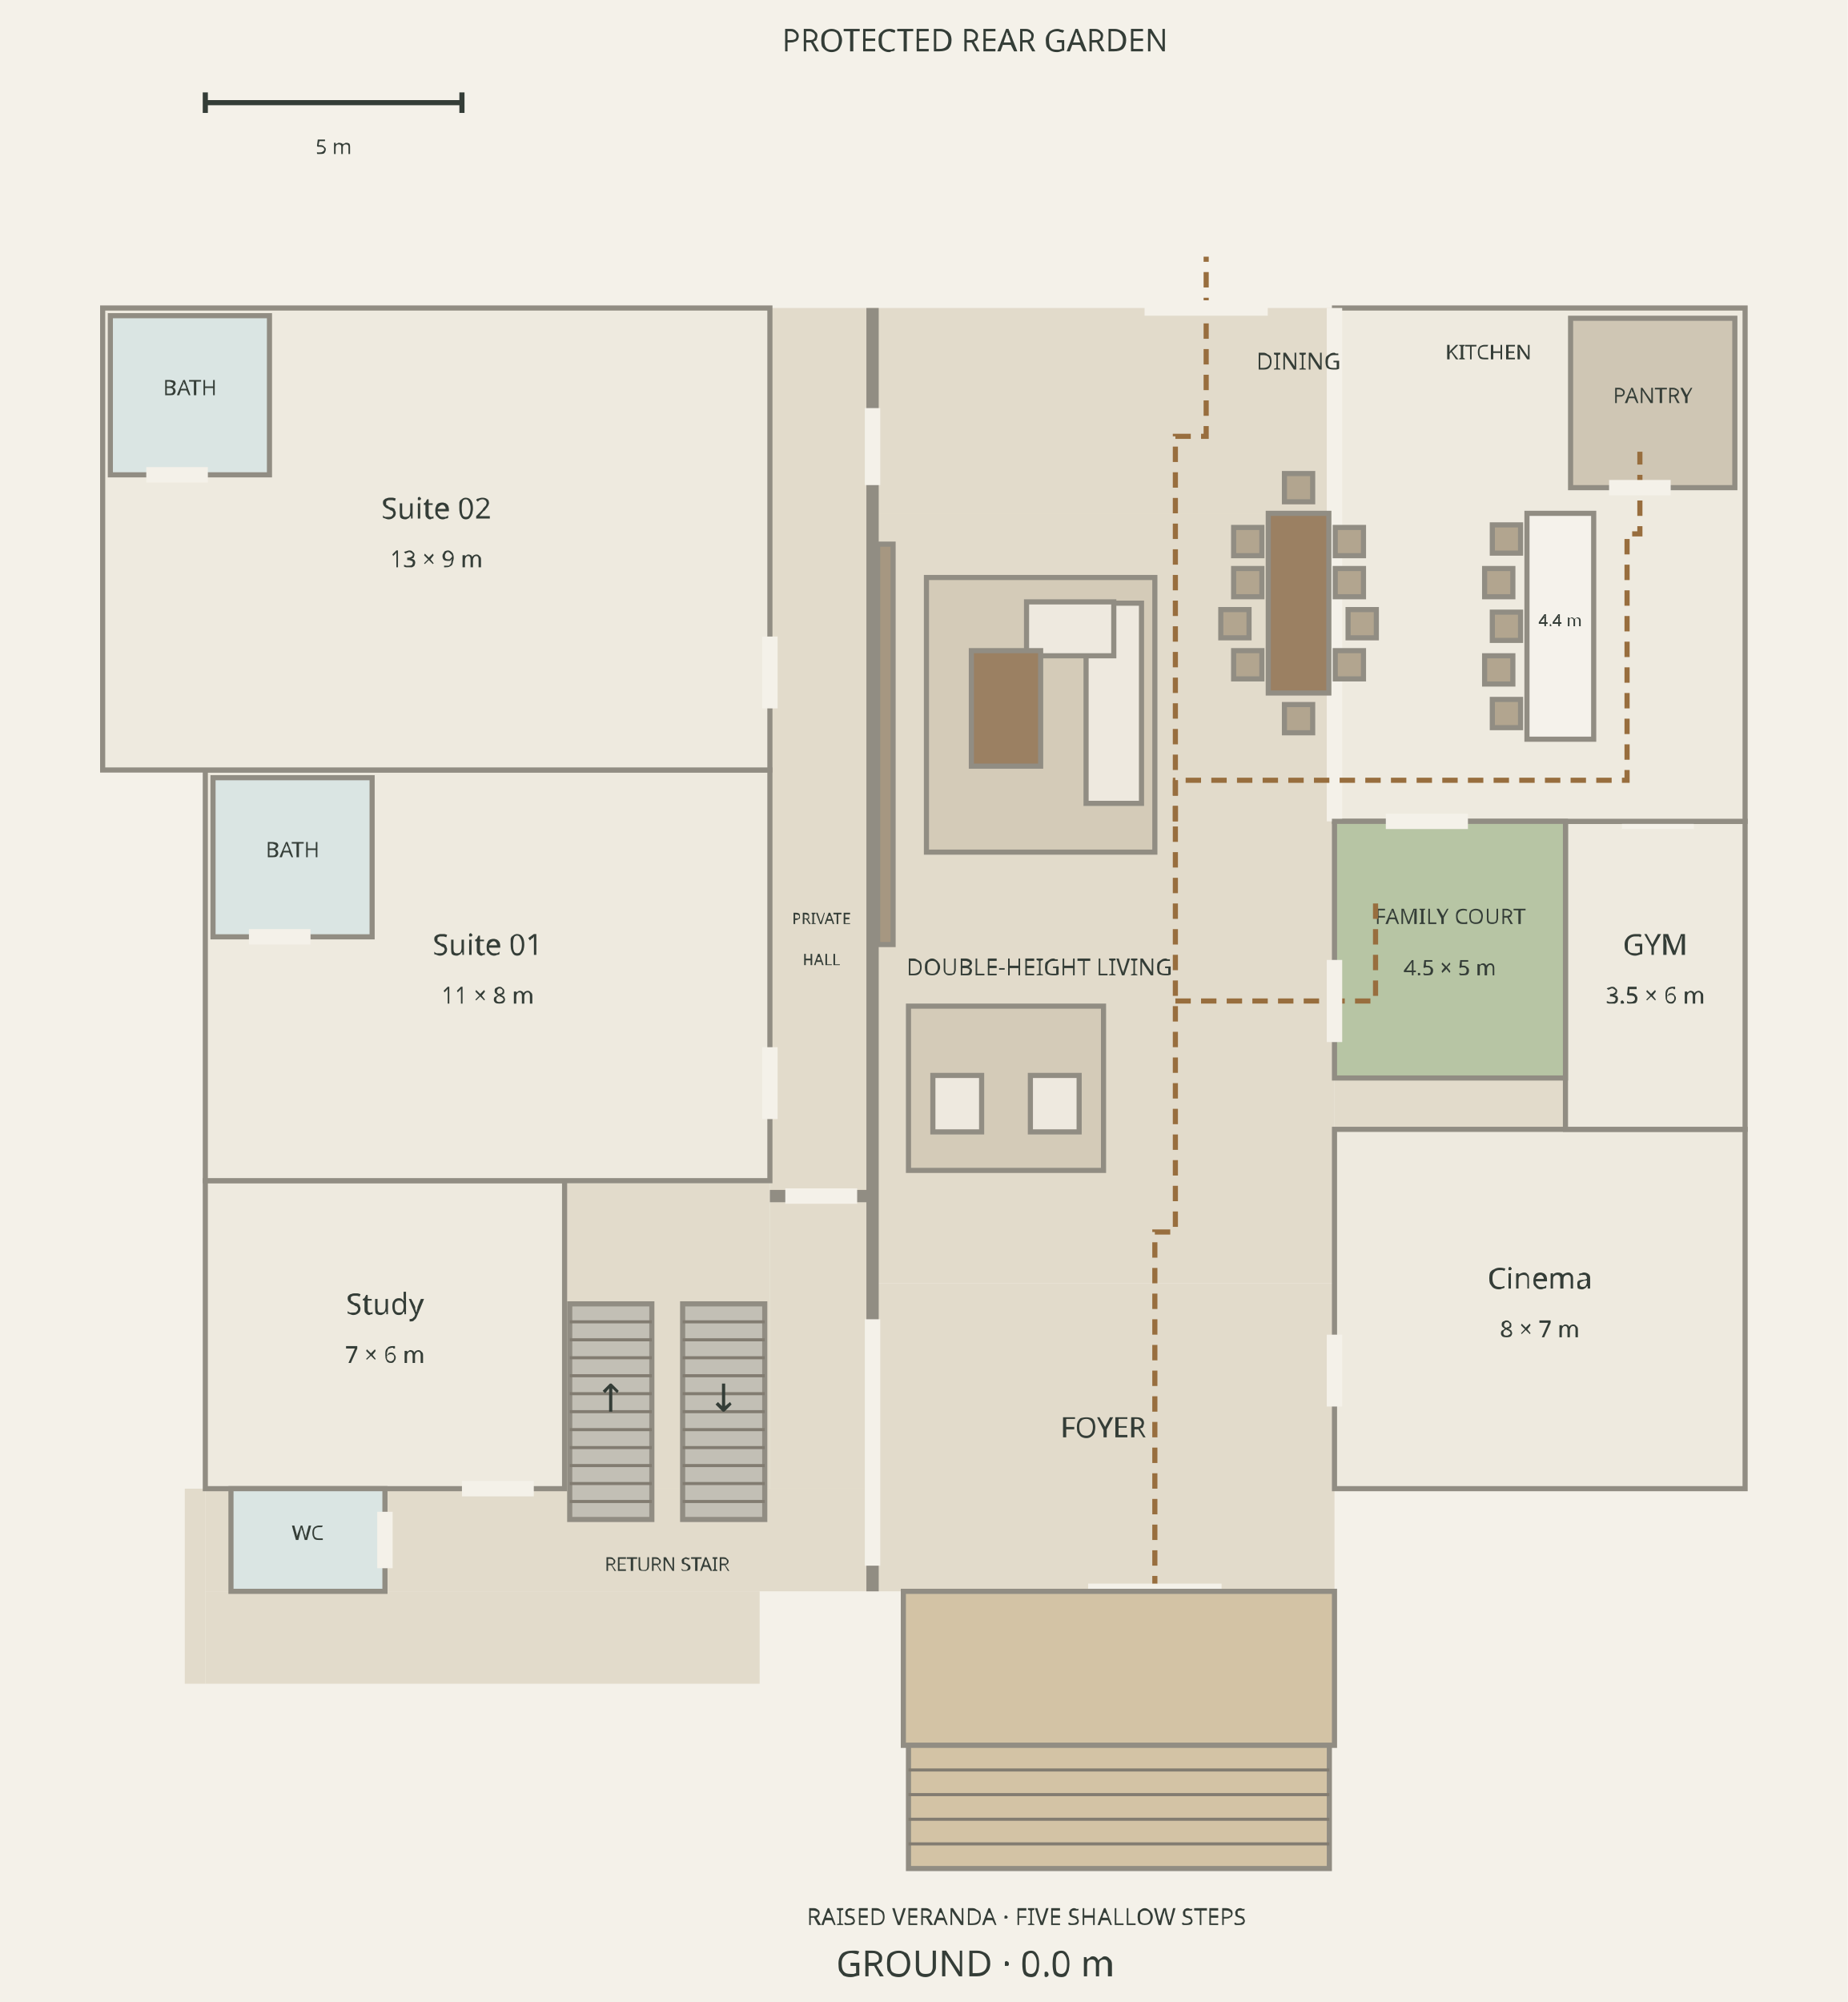
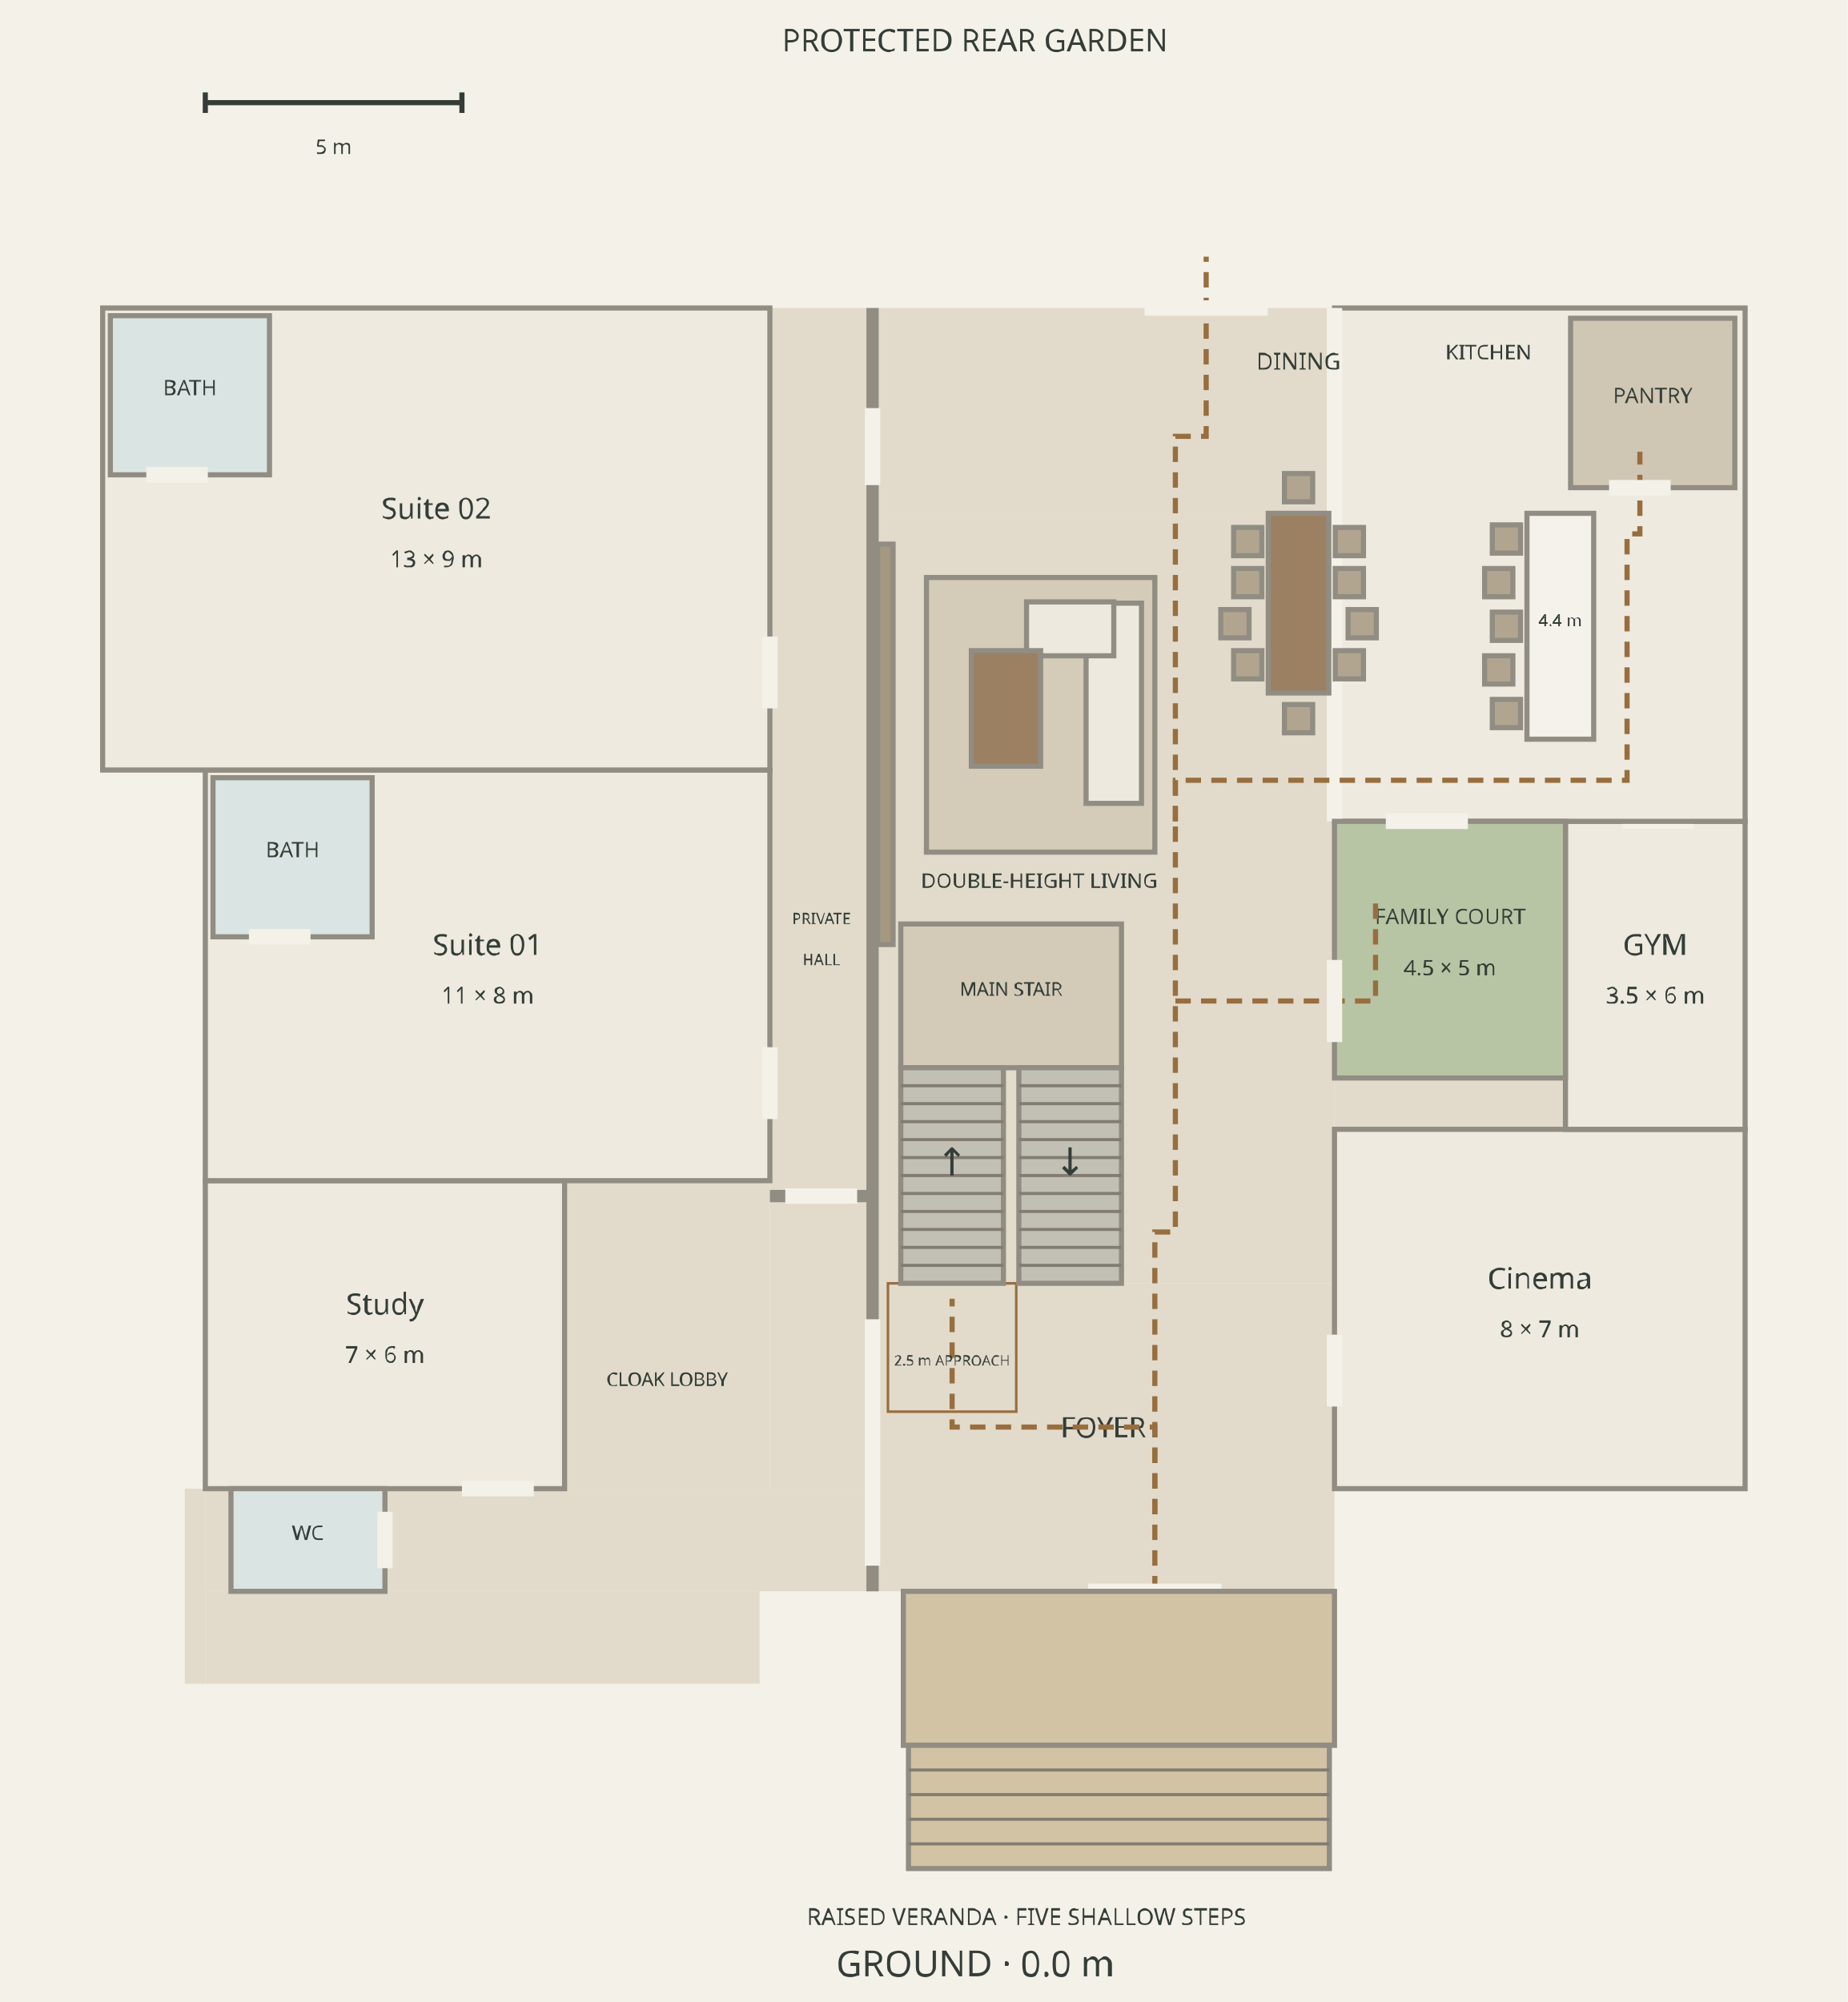
<svg xmlns="http://www.w3.org/2000/svg" viewBox="-17 -26 36 39" role="img" aria-label="Ground floor plan; rear garden at top">
  <rect x="-17" y="-26" width="36" height="39" fill="#f4f1e9" />
  <rect x="-13" y="-3" width="7" height="6" fill="#e2dbcb" stroke="#e2dbcb" stroke-width="0" />
  <rect x="-13" y="-11" width="11" height="8" fill="#e2dbcb" stroke="#e2dbcb" stroke-width="0" />
  <rect x="-15" y="-20" width="13" height="9" fill="#e2dbcb" stroke="#e2dbcb" stroke-width="0" />
  <rect x="9" y="-4" width="8" height="7" fill="#e2dbcb" stroke="#e2dbcb" stroke-width="0" />
  <rect x="13.5" y="-10" width="3.5" height="6" fill="#e2dbcb" stroke="#e2dbcb" stroke-width="0" />
  <rect x="9" y="-20" width="8" height="10" fill="#e2dbcb" stroke="#e2dbcb" stroke-width="0" />
  <rect x="-13" y="3" width="13" height="2" fill="#e2dbcb" stroke="#e2dbcb" stroke-width="0" />
  <rect x="-2" y="-20" width="2" height="23" fill="#e2dbcb" stroke="#e2dbcb" stroke-width="0" />
  <rect x="-6" y="-3" width="4" height="6" fill="#e2dbcb" stroke="#e2dbcb" stroke-width="0" />
  <rect x="0" y="-1" width="9" height="6" fill="#e2dbcb" stroke="#e2dbcb" stroke-width="0" />
  <rect x="0" y="-16" width="9" height="15" fill="#e2dbcb" stroke="#e2dbcb" stroke-width="0" />
  <rect x="0" y="-20" width="9" height="4" fill="#e2dbcb" stroke="#e2dbcb" stroke-width="0" />
  <rect x="9" y="-5" width="4.5" height="1" fill="#e2dbcb" stroke="#e2dbcb" stroke-width="0" />
  <rect x="-13.4" y="3" width="0.4" height="3.8" fill="#e2dbcb" stroke="#e2dbcb" stroke-width="0" />
  <rect x="-13" y="5" width="10.8" height="1.8" fill="#e2dbcb" stroke="#e2dbcb" stroke-width="0" />
  <rect x="0.6" y="5" width="8.4" height="3" fill="#e2dbcb" stroke="#e2dbcb" stroke-width="0" />
  <rect x="-13" y="-3" width="7" height="6" fill="#eeeadf" stroke="#918d83" stroke-width="0.1" />
  <text x="-9.5" y="-0.4" text-anchor="middle" font-family="system-ui,sans-serif" font-size="0.57" fill="#343d37">Study</text>
  <text x="-9.5" y="0.55" text-anchor="middle" font-family="system-ui,sans-serif" font-size="0.45" fill="#343d37">7 × 6 m</text>
  <path d="M -8 3 h 1.4" stroke="#f4f1e9" stroke-width=".3" />
  <rect x="-13" y="-11" width="11" height="8" fill="#eeeadf" stroke="#918d83" stroke-width="0.1" />
  <text x="-7.5" y="-7.4" text-anchor="middle" font-family="system-ui,sans-serif" font-size="0.57" fill="#343d37">Suite 01</text>
  <text x="-7.5" y="-6.45" text-anchor="middle" font-family="system-ui,sans-serif" font-size="0.45" fill="#343d37">11 × 8 m</text>
  <rect x="-12.85" y="-10.85" width="3.1" height="3.1" fill="#dae5e3" stroke="#918d83" stroke-width="0.1" />
  <text x="-11.3" y="-9.3" text-anchor="middle" font-family="system-ui,sans-serif" font-size="0.42" fill="#343d37">BATH</text>
  <path d="M -12.15 -7.75 h 1.2" stroke="#f4f1e9" stroke-width=".3" />
  <path d="M -2 -4.2 v -1.4" stroke="#f4f1e9" stroke-width=".3" />
  <rect x="-15" y="-20" width="13" height="9" fill="#eeeadf" stroke="#918d83" stroke-width="0.1" />
  <text x="-8.5" y="-15.9" text-anchor="middle" font-family="system-ui,sans-serif" font-size="0.57" fill="#343d37">Suite 02</text>
  <text x="-8.5" y="-14.95" text-anchor="middle" font-family="system-ui,sans-serif" font-size="0.45" fill="#343d37">13 × 9 m</text>
  <rect x="-14.85" y="-19.85" width="3.1" height="3.1" fill="#dae5e3" stroke="#918d83" stroke-width="0.1" />
  <text x="-13.3" y="-18.3" text-anchor="middle" font-family="system-ui,sans-serif" font-size="0.42" fill="#343d37">BATH</text>
  <path d="M -14.15 -16.75 h 1.2" stroke="#f4f1e9" stroke-width=".3" />
  <path d="M -2 -12.2 v -1.4" stroke="#f4f1e9" stroke-width=".3" />
  <rect x="9" y="-4" width="8" height="7" fill="#eeeadf" stroke="#918d83" stroke-width="0.1" />
  <text x="13" y="-0.9" text-anchor="middle" font-family="system-ui,sans-serif" font-size="0.57" fill="#343d37">Cinema</text>
  <text x="13" y="0.05" text-anchor="middle" font-family="system-ui,sans-serif" font-size="0.45" fill="#343d37">8 × 7 m</text>
  <path d="M 9 1.4 v -1.4" stroke="#f4f1e9" stroke-width=".3" />
  <rect x="13.5" y="-10" width="3.5" height="6" fill="#eeeadf" stroke="#918d83" stroke-width="0.1" />
  <text x="15.25" y="-7.4" text-anchor="middle" font-family="system-ui,sans-serif" font-size="0.57" fill="#343d37">GYM</text>
  <text x="15.25" y="-6.45" text-anchor="middle" font-family="system-ui,sans-serif" font-size="0.45" fill="#343d37">3.5 × 6 m</text>
  <path d="M 14.6 -10 h 1.4" stroke="#f4f1e9" stroke-width=".3" />
  <rect x="9" y="-20" width="8" height="10" fill="#eeeadf" stroke="#918d83" stroke-width="0.1" />
  <text x="12" y="-19" text-anchor="middle" font-family="system-ui,sans-serif" font-size="0.4" fill="#343d37">KITCHEN</text>
  <path d="M 9 -10 v -10" stroke="#f4f1e9" stroke-width=".3" />
  <rect x="9" y="-10" width="4.5" height="5" fill="#b7c5a4" stroke="#918d83" stroke-width="0.1" />
  <text x="11.25" y="-8" text-anchor="middle" font-family="system-ui,sans-serif" font-size="0.42" fill="#343d37">FAMILY COURT</text>
  <text x="11.25" y="-7" text-anchor="middle" font-family="system-ui,sans-serif" font-size="0.42" fill="#343d37">4.5 × 5 m</text>
-   <text x="3.25" y="-7" text-anchor="middle" font-family="system-ui,sans-serif" font-size="0.45" fill="#343d37">DOUBLE-HEIGHT LIVING</text>
+   <text x="3.25" y="-8.7" text-anchor="middle" font-family="system-ui,sans-serif" font-size="0.4" fill="#343d37">DOUBLE-HEIGHT LIVING</text>
  <text x="8.3" y="-18.8" text-anchor="middle" font-family="system-ui,sans-serif" font-size="0.45" fill="#343d37">DINING</text>
  <text x="4.5" y="2" text-anchor="middle" font-family="system-ui,sans-serif" font-size="0.55" fill="#343d37">FOYER</text>
  <rect x="13.6" y="-19.8" width="3.2" height="3.3" fill="#cfc6b4" stroke="#918d83" stroke-width="0.1" />
  <text x="15.2" y="-18.15" text-anchor="middle" font-family="system-ui,sans-serif" font-size="0.42" fill="#343d37">PANTRY</text>
  <rect x="-12.5" y="3" width="3" height="2" fill="#dae5e3" stroke="#918d83" stroke-width="0.1" />
  <text x="-11" y="4" text-anchor="middle" font-family="system-ui,sans-serif" font-size="0.4" fill="#343d37">WC</text>
-   <rect x="0.7" y="-6.4" width="3.8" height="3.2" fill="#d4cbb8" stroke="#918d83" stroke-width="0.1" />
  <rect x="1.05" y="-14.75" width="4.45" height="5.35" fill="#d4cbb8" stroke="#918d83" stroke-width="0.1" />
  <rect x="4.16" y="-14.25" width="1.08" height="3.9" fill="#eee9df" stroke="#918d83" stroke-width="0.1" />
  <rect x="3" y="-14.275" width="1.7" height="1.05" fill="#eee9df" stroke="#918d83" stroke-width="0.1" />
  <rect x="1.925" y="-13.325" width="1.35" height="2.25" fill="#9b8062" stroke="#918d83" stroke-width="0.1" />
  <rect x="7.71" y="-16" width="1.18" height="3.5" fill="#9b8062" stroke="#918d83" stroke-width="0.1" />
  <rect x="12.75" y="-16" width="1.3" height="4.4" fill="#f5f2eb" stroke="#918d83" stroke-width="0.1" />
-   <rect x="1.175" y="-5.05" width="0.95" height="1.1" fill="#eee9df" stroke="#918d83" stroke-width="0.1" />
-   <rect x="3.075" y="-5.05" width="0.95" height="1.1" fill="#eee9df" stroke="#918d83" stroke-width="0.1" />
  <rect x="7.035" y="-13.325" width="0.55" height="0.55" fill="#b2a58f" stroke="#918d83" stroke-width="0.1" />
  <rect x="6.785" y="-14.125" width="0.55" height="0.55" fill="#b2a58f" stroke="#918d83" stroke-width="0.1" />
  <rect x="7.035" y="-14.925" width="0.55" height="0.55" fill="#b2a58f" stroke="#918d83" stroke-width="0.1" />
  <rect x="7.035" y="-15.725" width="0.55" height="0.55" fill="#b2a58f" stroke="#918d83" stroke-width="0.1" />
  <rect x="9.015" y="-13.325" width="0.55" height="0.55" fill="#b2a58f" stroke="#918d83" stroke-width="0.1" />
  <rect x="9.265" y="-14.125" width="0.55" height="0.55" fill="#b2a58f" stroke="#918d83" stroke-width="0.1" />
  <rect x="9.015" y="-14.925" width="0.55" height="0.55" fill="#b2a58f" stroke="#918d83" stroke-width="0.1" />
  <rect x="9.015" y="-15.725" width="0.55" height="0.55" fill="#b2a58f" stroke="#918d83" stroke-width="0.1" />
  <rect x="8.025" y="-12.275" width="0.55" height="0.55" fill="#b2a58f" stroke="#918d83" stroke-width="0.1" />
  <rect x="8.025" y="-16.775" width="0.55" height="0.55" fill="#b2a58f" stroke="#918d83" stroke-width="0.1" />
  <rect x="12.075" y="-12.375" width="0.55" height="0.55" fill="#b2a58f" stroke="#918d83" stroke-width="0.1" />
  <rect x="11.925" y="-13.225" width="0.55" height="0.55" fill="#b2a58f" stroke="#918d83" stroke-width="0.1" />
  <rect x="12.075" y="-14.075" width="0.55" height="0.55" fill="#b2a58f" stroke="#918d83" stroke-width="0.1" />
  <rect x="11.925" y="-14.925" width="0.55" height="0.55" fill="#b2a58f" stroke="#918d83" stroke-width="0.1" />
  <rect x="12.075" y="-15.775" width="0.55" height="0.55" fill="#b2a58f" stroke="#918d83" stroke-width="0.1" />
  <rect x="0.1" y="-15.4" width="0.3" height="7.8" fill="#a69781" stroke="#918d83" stroke-width="0.1" />
  <text x="13.4" y="-13.8" text-anchor="middle" font-family="system-ui,sans-serif" font-size="0.32" fill="#343d37">4.4 m</text>
  <polyline points="5.5,7 5.5,-2 5.9,-2 5.9,-10" fill="none" stroke="#986e3e" stroke-width=".1" stroke-dasharray=".3 .2" />
+   <polyline points="5.5,3.5 5.5,1.8 1.55,1.8 1.55,-0.7" fill="none" stroke="#986e3e" stroke-width=".1" stroke-dasharray=".3 .2" />
  <polyline points="5.9,-10 5.9,-10.8 14.7,-10.8 14.7,-15.6 14.95,-15.6 14.95,-17.2" fill="none" stroke="#986e3e" stroke-width=".1" stroke-dasharray=".3 .2" />
  <polyline points="5.9,-10 5.9,-17.5 6.5,-17.5 6.5,-21" fill="none" stroke="#986e3e" stroke-width=".1" stroke-dasharray=".3 .2" />
  <polyline points="5.9,-6.5 9.8,-6.5 9.8,-8.6" fill="none" stroke="#986e3e" stroke-width=".1" stroke-dasharray=".3 .2" />
+   <rect x="0.3" y="-1" width="2.5" height="2.5" fill="none" stroke="#986e3e" stroke-width="0.05" />
+   <text x="1.55" y="0.6" text-anchor="middle" font-family="system-ui,sans-serif" font-size="0.28" fill="#343d37">2.5 m APPROACH</text>
  <rect x="-0.12" y="-20" width="0.24" height="25" fill="#918d83" stroke="#918d83" stroke-width="0" />
  <path d="M 0 -16.55 v -1.5" stroke="#f4f1e9" stroke-width=".3" />
  <path d="M 0 4.5 v -4.8" stroke="#f4f1e9" stroke-width=".3" />
  <rect x="-2" y="-2.82" width="2" height="0.24" fill="#918d83" stroke="#918d83" stroke-width="0" />
  <path d="M -1.7 -2.7 h 1.4" stroke="#f4f1e9" stroke-width=".3" />
  <path d="M 14.35 -16.5 h 1.2" stroke="#f4f1e9" stroke-width=".3" />
  <path d="M -9.5 4.55 v -1.1" stroke="#f4f1e9" stroke-width=".3" />
  <path d="M 9 -5.7 v -1.6" stroke="#f4f1e9" stroke-width=".3" />
  <path d="M 10 -10 h 1.6" stroke="#f4f1e9" stroke-width=".3" />
  <path d="M 4.2 5 h 2.6" stroke="#f4f1e9" stroke-width=".3" />
  <path d="M 5.3 -20 h 2.4" stroke="#f4f1e9" stroke-width=".3" />
  <rect x="0.6" y="5" width="8.4" height="3" fill="#d3c3a5" stroke="#918d83" stroke-width="0.1" />
  <rect x="0.7" y="8" width="8.2" height="2.4" fill="#d3c3a5" stroke="#918d83" stroke-width="0.1" />
  <path d="M 0.7 9.92 h 8.2" stroke="#827c71" stroke-width=".06" />
  <path d="M 0.7 9.44 h 8.2" stroke="#827c71" stroke-width=".06" />
  <path d="M 0.7 8.96 h 8.2" stroke="#827c71" stroke-width=".06" />
  <path d="M 0.7 8.48 h 8.2" stroke="#827c71" stroke-width=".06" />
-   <rect x="-5.9" y="-0.6" width="1.6" height="4.2" fill="#c2bfb5" stroke="#918d83" stroke-width="0.1" />
-   <path d="M -5.9 3.25 h 1.6" stroke="#827c71" stroke-width=".06" />
-   <path d="M -5.9 2.9 h 1.6" stroke="#827c71" stroke-width=".06" />
-   <path d="M -5.9 2.55 h 1.6" stroke="#827c71" stroke-width=".06" />
-   <path d="M -5.9 2.2 h 1.6" stroke="#827c71" stroke-width=".06" />
-   <path d="M -5.9 1.85 h 1.6" stroke="#827c71" stroke-width=".06" />
-   <path d="M -5.9 1.5 h 1.6" stroke="#827c71" stroke-width=".06" />
-   <path d="M -5.9 1.15 h 1.6" stroke="#827c71" stroke-width=".06" />
-   <path d="M -5.9 0.8 h 1.6" stroke="#827c71" stroke-width=".06" />
-   <path d="M -5.9 0.45 h 1.6" stroke="#827c71" stroke-width=".06" />
-   <path d="M -5.9 0.1 h 1.6" stroke="#827c71" stroke-width=".06" />
-   <path d="M -5.9 -0.25 h 1.6" stroke="#827c71" stroke-width=".06" />
-   <text x="-5.1" y="1.5" text-anchor="middle" font-family="system-ui,sans-serif" font-size="0.75" fill="#343d37">↑</text>
-   <rect x="-3.7" y="-0.6" width="1.6" height="4.2" fill="#c2bfb5" stroke="#918d83" stroke-width="0.1" />
-   <path d="M -3.7 3.25 h 1.6" stroke="#827c71" stroke-width=".06" />
-   <path d="M -3.7 2.9 h 1.6" stroke="#827c71" stroke-width=".06" />
-   <path d="M -3.7 2.55 h 1.6" stroke="#827c71" stroke-width=".06" />
-   <path d="M -3.7 2.2 h 1.6" stroke="#827c71" stroke-width=".06" />
-   <path d="M -3.7 1.85 h 1.6" stroke="#827c71" stroke-width=".06" />
-   <path d="M -3.7 1.5 h 1.6" stroke="#827c71" stroke-width=".06" />
-   <path d="M -3.7 1.15 h 1.6" stroke="#827c71" stroke-width=".06" />
-   <path d="M -3.7 0.8 h 1.6" stroke="#827c71" stroke-width=".06" />
-   <path d="M -3.7 0.45 h 1.6" stroke="#827c71" stroke-width=".06" />
-   <path d="M -3.7 0.1 h 1.6" stroke="#827c71" stroke-width=".06" />
-   <path d="M -3.7 -0.25 h 1.6" stroke="#827c71" stroke-width=".06" />
-   <text x="-2.9" y="1.5" text-anchor="middle" font-family="system-ui,sans-serif" font-size="0.75" fill="#343d37">↓</text>
-   <text x="-4" y="4.6" text-anchor="middle" font-family="system-ui,sans-serif" font-size="0.36" fill="#343d37">RETURN STAIR</text>
+   <rect x="0.55" y="-8" width="4.3" height="2.8" fill="#d3cbb8" stroke="#918d83" stroke-width="0.1" />
+   <rect x="0.55" y="-5.2" width="2" height="4.2" fill="#c2bfb5" stroke="#918d83" stroke-width="0.1" />
+   <path d="M 0.55 -1.35 h 2" stroke="#827c71" stroke-width=".06" />
+   <path d="M 0.55 -1.7 h 2" stroke="#827c71" stroke-width=".06" />
+   <path d="M 0.55 -2.05 h 2" stroke="#827c71" stroke-width=".06" />
+   <path d="M 0.55 -2.4 h 2" stroke="#827c71" stroke-width=".06" />
+   <path d="M 0.55 -2.75 h 2" stroke="#827c71" stroke-width=".06" />
+   <path d="M 0.55 -3.1 h 2" stroke="#827c71" stroke-width=".06" />
+   <path d="M 0.55 -3.45 h 2" stroke="#827c71" stroke-width=".06" />
+   <path d="M 0.55 -3.8 h 2" stroke="#827c71" stroke-width=".06" />
+   <path d="M 0.55 -4.15 h 2" stroke="#827c71" stroke-width=".06" />
+   <path d="M 0.55 -4.5 h 2" stroke="#827c71" stroke-width=".06" />
+   <path d="M 0.55 -4.85 h 2" stroke="#827c71" stroke-width=".06" />
+   <text x="1.55" y="-3.1" text-anchor="middle" font-family="system-ui,sans-serif" font-size="0.75" fill="#343d37">↑</text>
+   <rect x="2.85" y="-5.2" width="2" height="4.2" fill="#c2bfb5" stroke="#918d83" stroke-width="0.1" />
+   <path d="M 2.85 -1.35 h 2" stroke="#827c71" stroke-width=".06" />
+   <path d="M 2.85 -1.7 h 2" stroke="#827c71" stroke-width=".06" />
+   <path d="M 2.85 -2.05 h 2" stroke="#827c71" stroke-width=".06" />
+   <path d="M 2.85 -2.4 h 2" stroke="#827c71" stroke-width=".06" />
+   <path d="M 2.85 -2.75 h 2" stroke="#827c71" stroke-width=".06" />
+   <path d="M 2.85 -3.1 h 2" stroke="#827c71" stroke-width=".06" />
+   <path d="M 2.85 -3.45 h 2" stroke="#827c71" stroke-width=".06" />
+   <path d="M 2.85 -3.8 h 2" stroke="#827c71" stroke-width=".06" />
+   <path d="M 2.85 -4.15 h 2" stroke="#827c71" stroke-width=".06" />
+   <path d="M 2.85 -4.5 h 2" stroke="#827c71" stroke-width=".06" />
+   <path d="M 2.85 -4.85 h 2" stroke="#827c71" stroke-width=".06" />
+   <text x="3.85" y="-3.1" text-anchor="middle" font-family="system-ui,sans-serif" font-size="0.75" fill="#343d37">↓</text>
+   <text x="2.7" y="-6.6" text-anchor="middle" font-family="system-ui,sans-serif" font-size="0.36" fill="#343d37">MAIN STAIR</text>
+   <text x="-4" y="1" text-anchor="middle" font-family="system-ui,sans-serif" font-size="0.36" fill="#343d37">CLOAK LOBBY</text>
  <text x="-1" y="-8" text-anchor="middle" font-family="system-ui,sans-serif" font-size="0.3" fill="#343d37">PRIVATE</text>
  <text x="-1" y="-7.2" text-anchor="middle" font-family="system-ui,sans-serif" font-size="0.3" fill="#343d37">HALL</text>
  <text x="2" y="-25" text-anchor="middle" font-family="system-ui,sans-serif" font-size="0.6" fill="#343d37">PROTECTED REAR GARDEN</text>
  <text x="3" y="11.5" text-anchor="middle" font-family="system-ui,sans-serif" font-size="0.45" fill="#343d37">RAISED VERANDA · FIVE SHALLOW STEPS</text>
  <text x="2" y="12.5" text-anchor="middle" font-family="system-ui,sans-serif" font-size="0.7" fill="#343d37">GROUND · 0.0 m</text>
  <path d="M -13 -24 h 5 m -5 -.2 v .4 m 5 -.4 v .4" stroke="#343d37" stroke-width=".1" />
  <text x="-10.5" y="-23" text-anchor="middle" font-family="system-ui,sans-serif" font-size="0.4" fill="#343d37">5 m</text>
</svg>
